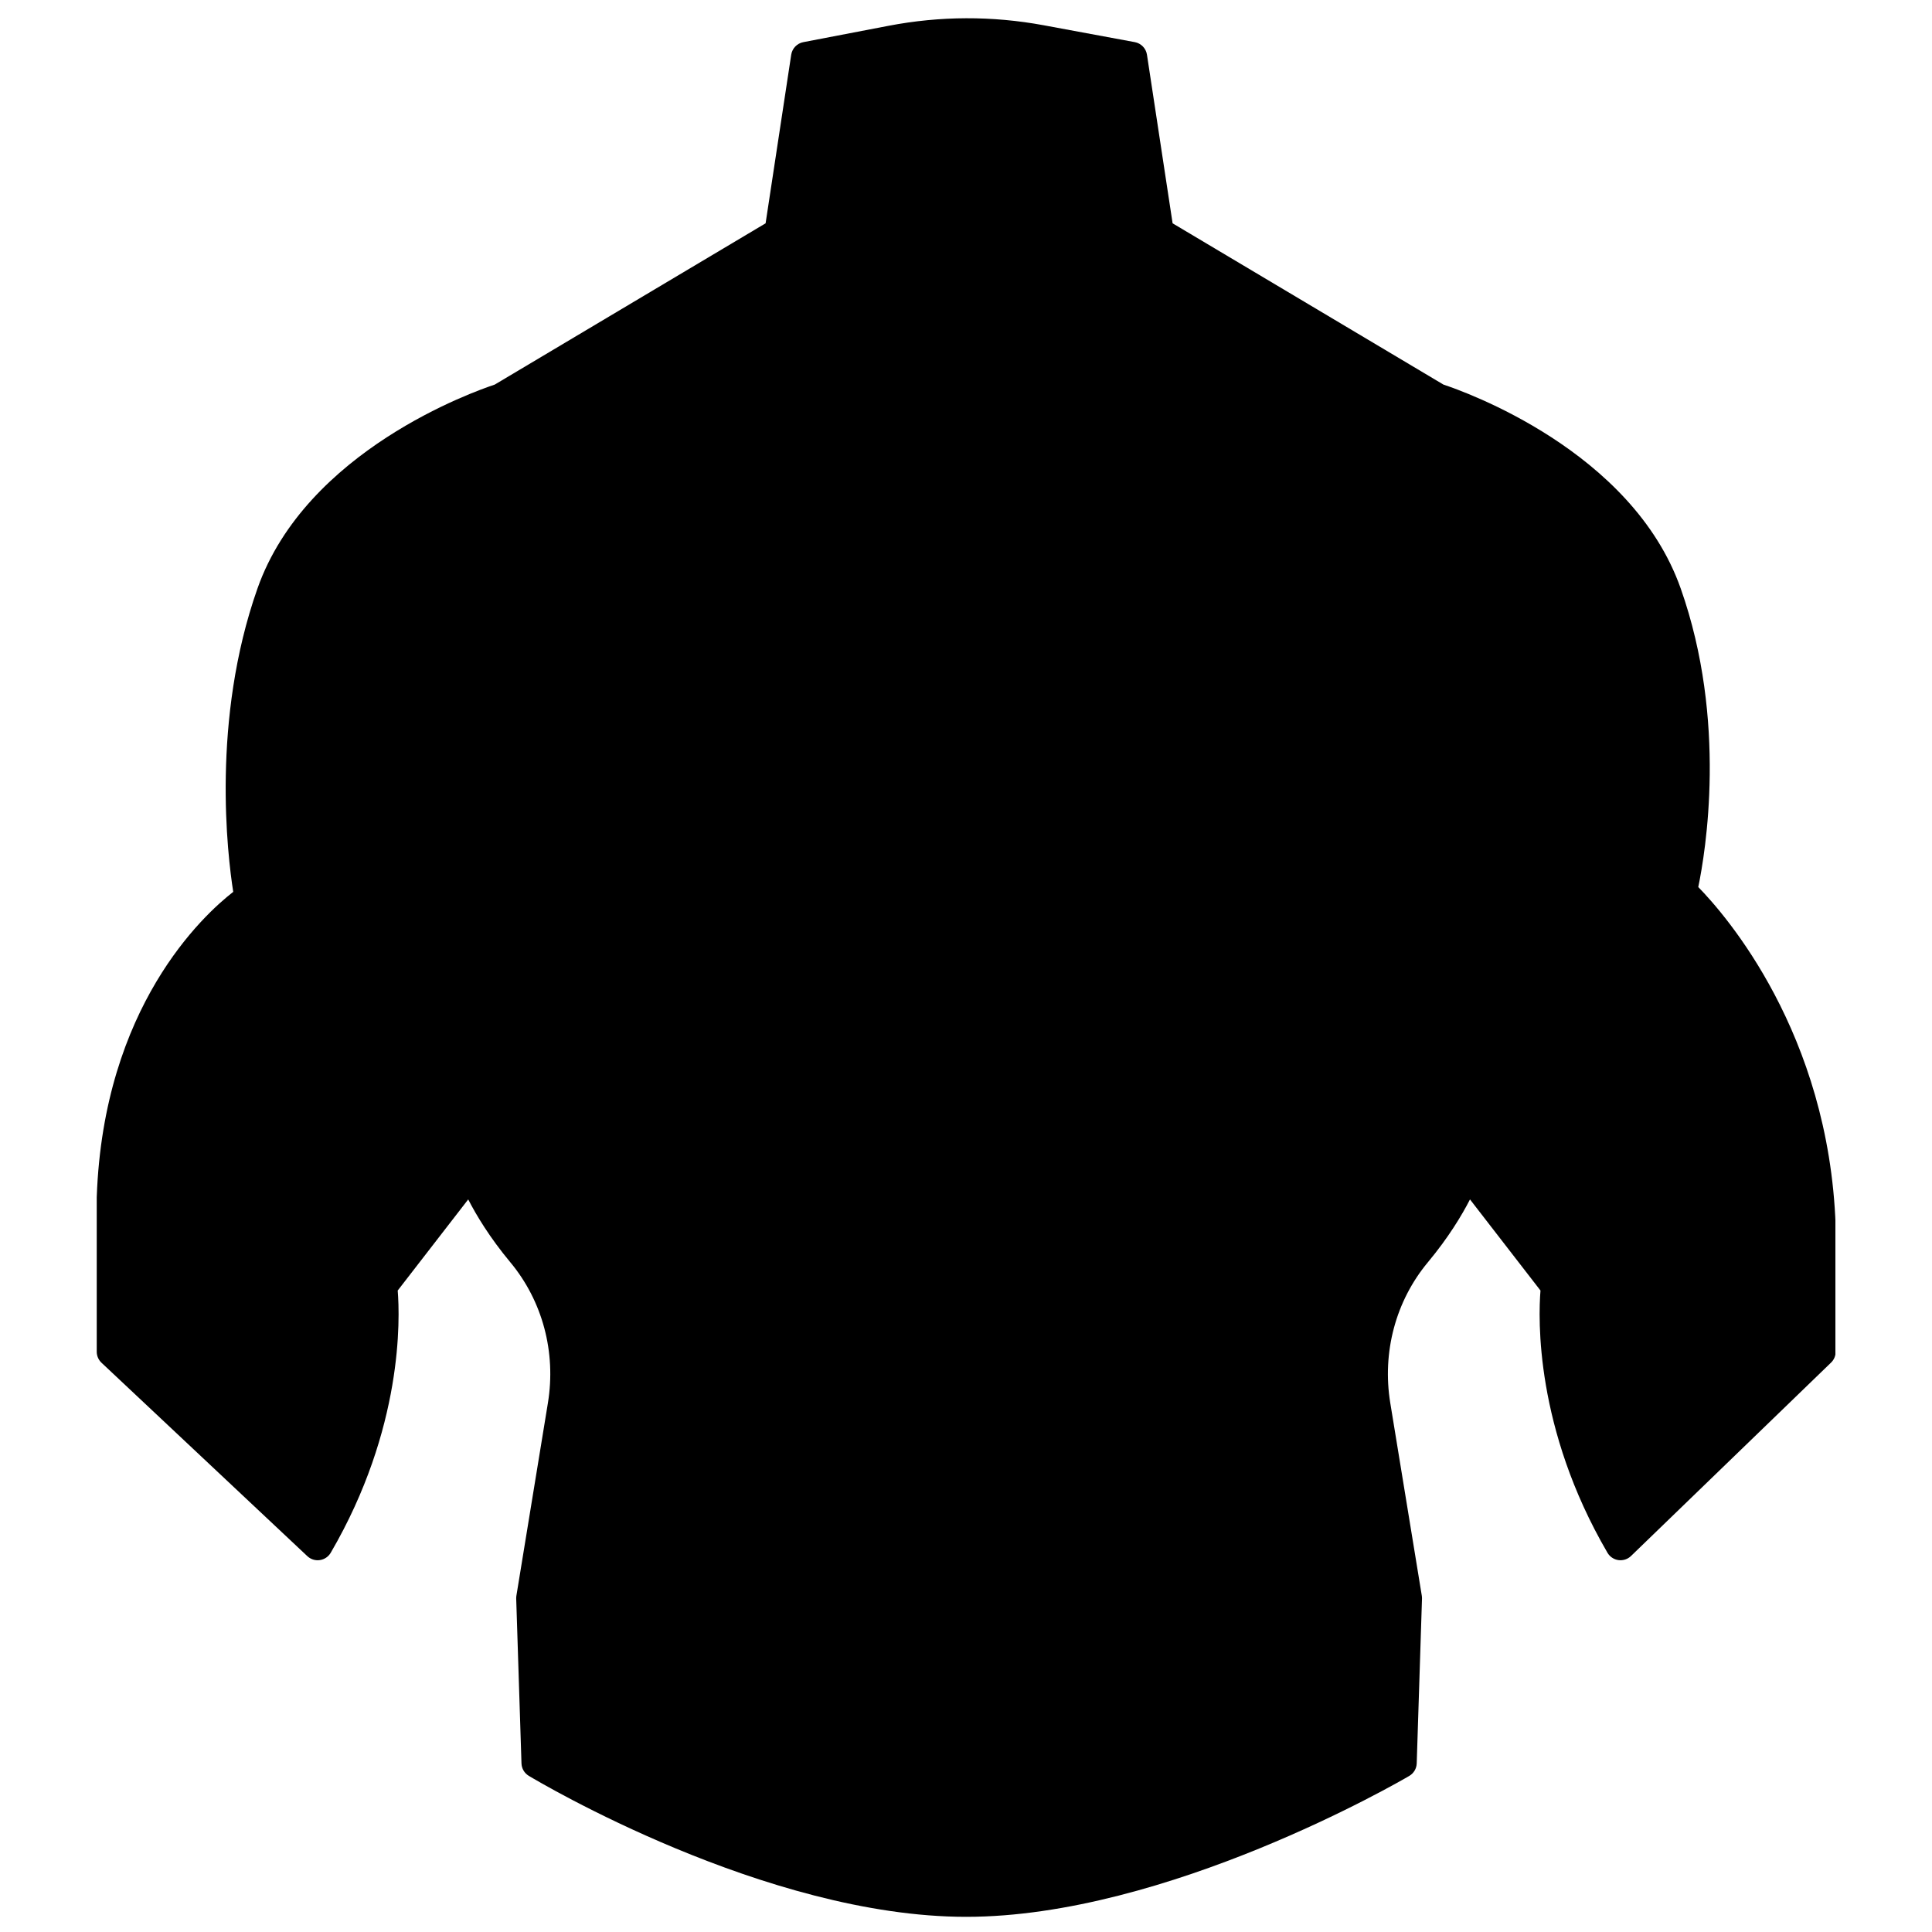
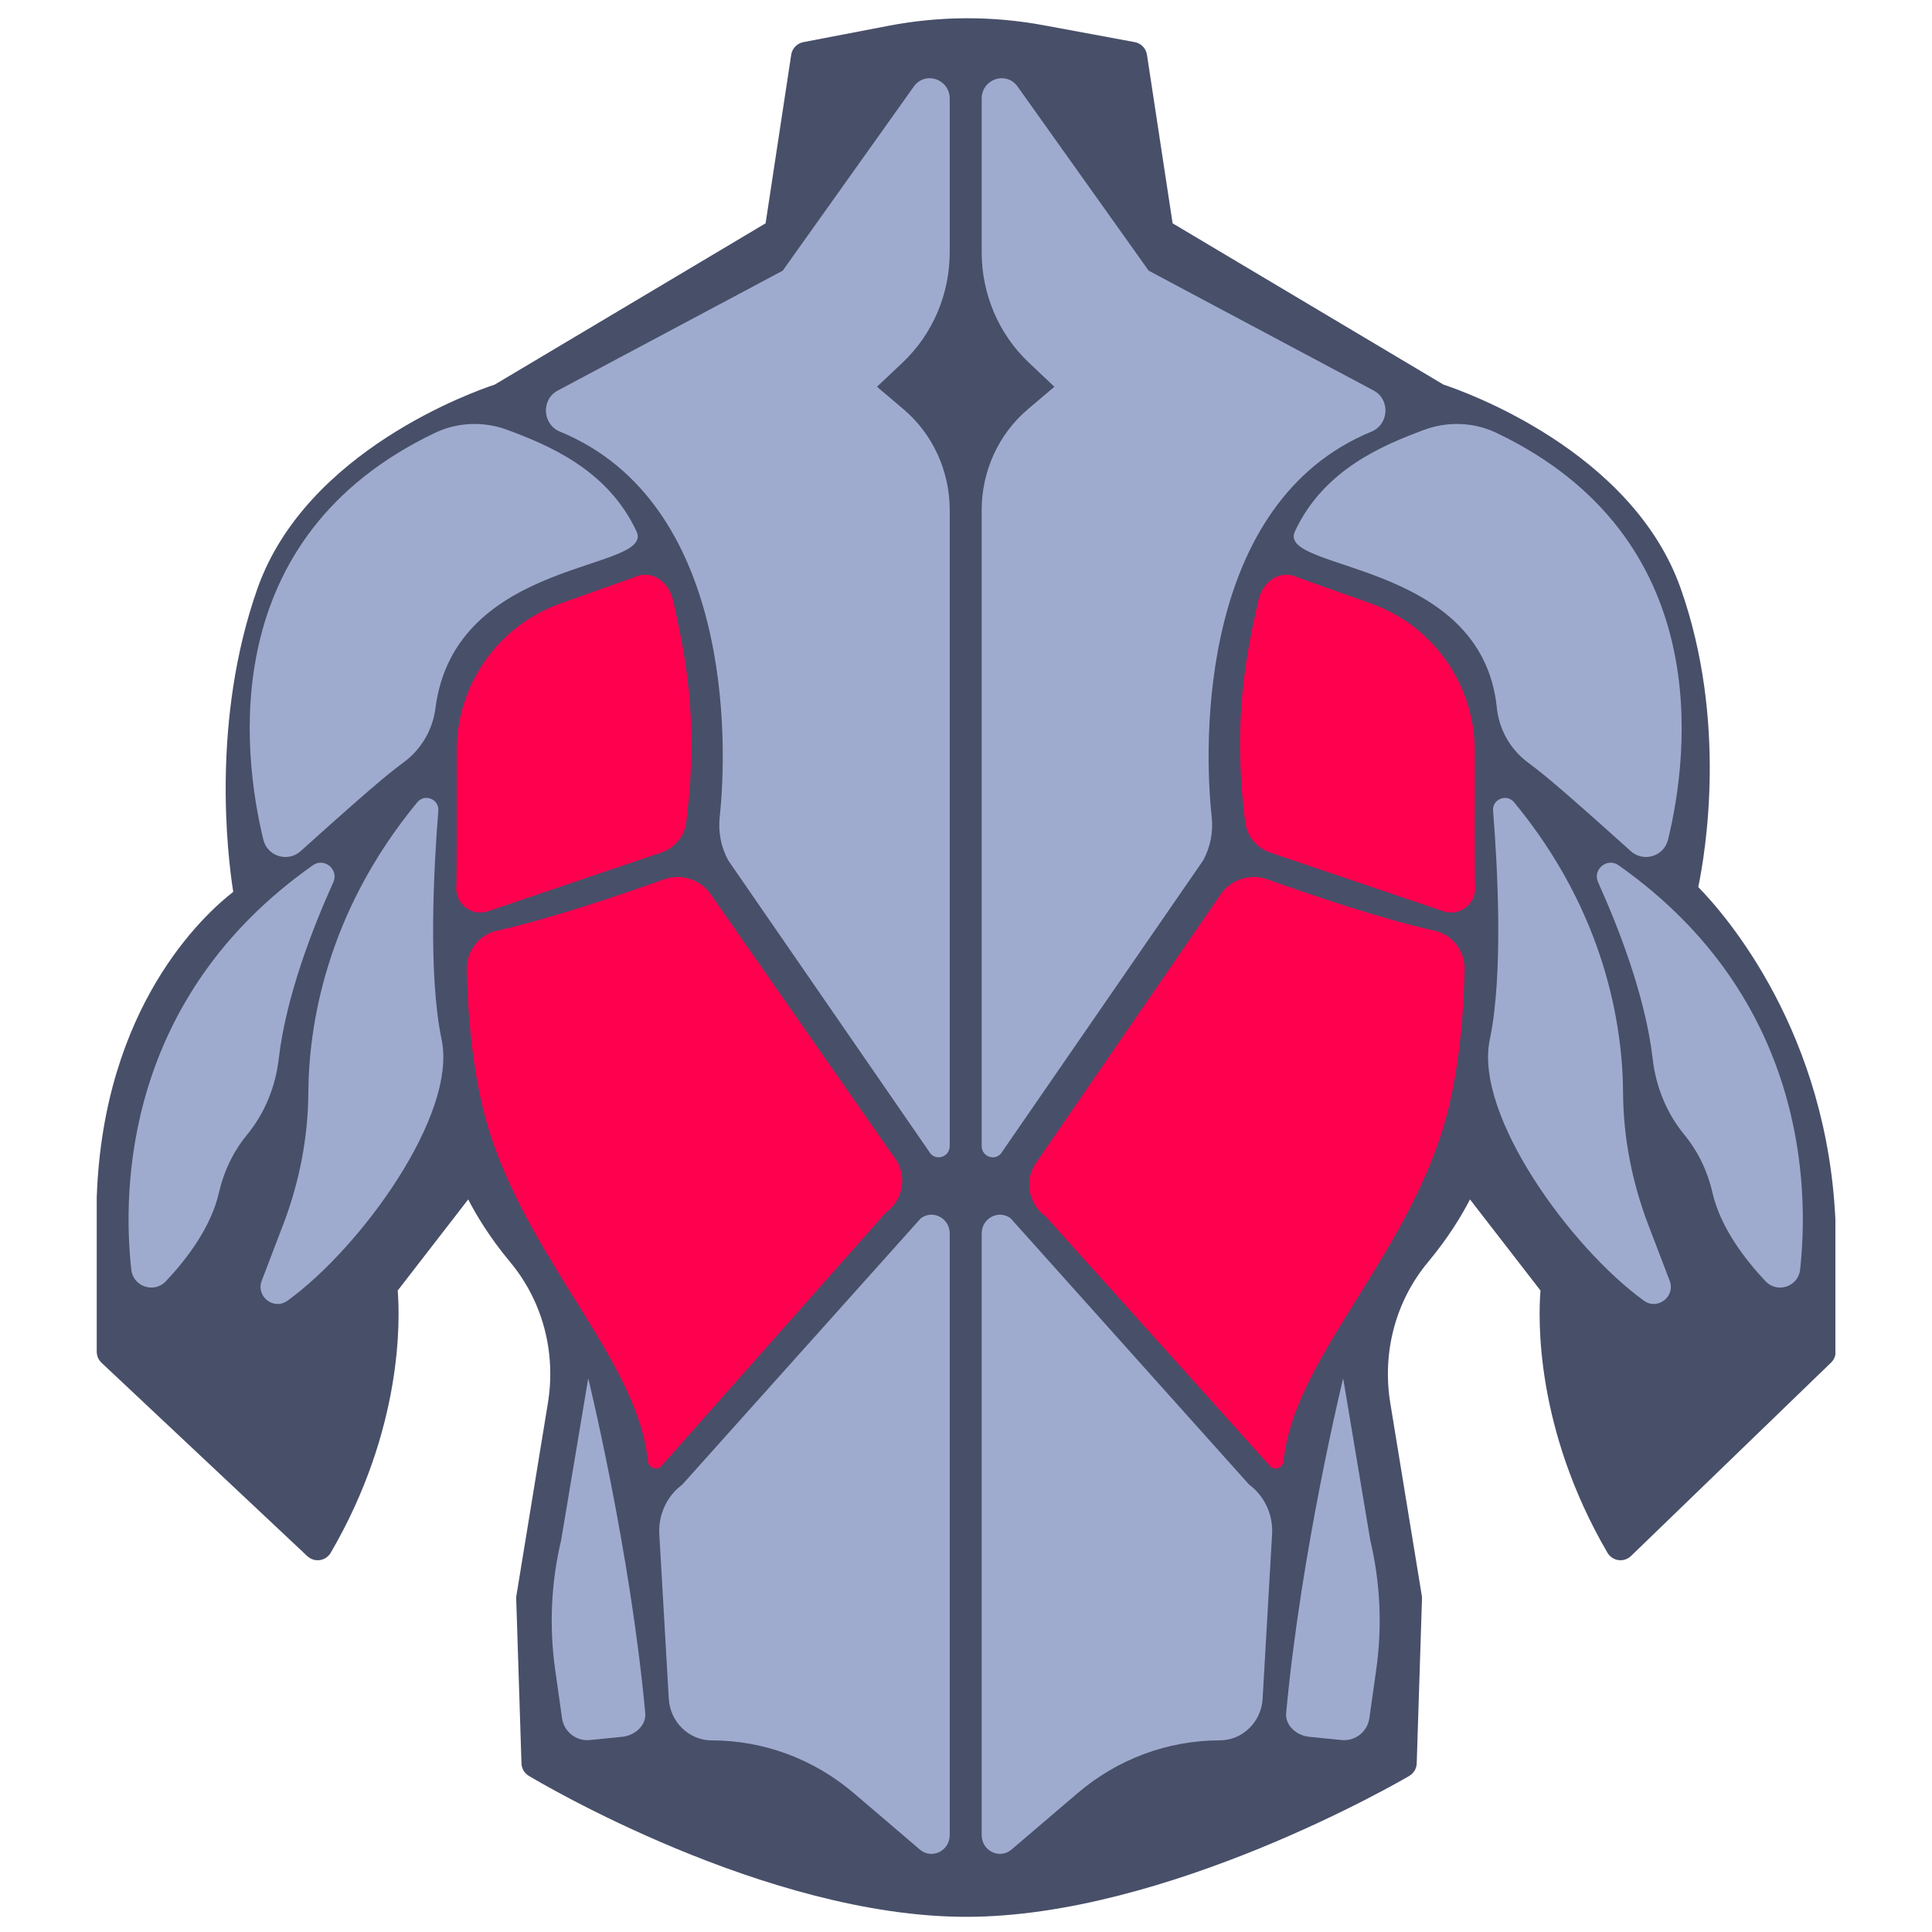
<svg xmlns="http://www.w3.org/2000/svg" width="500" zoomAndPan="magnify" viewBox="0 0 375 375" height="500" preserveAspectRatio="xMidYMid meet" version="1.0">
  <defs>
    <clipPath id="44c6368c66">
      <path d="M 18.75 3.074 L 356.25 3.074 L 356.25 372.074 L 18.75 372.074 Z M 18.75 3.074 " clip-rule="nonzero" />
    </clipPath>
  </defs>
  <g clip-path="url(#44c6368c66)">
-     <path fill="currentColor" d="M 187.539 372.055 C 148.621 372.055 104.5 345.809 102.641 344.691 C 101.785 344.176 101.25 343.266 101.219 342.27 L 100.195 310.281 C 100.191 310.094 100.203 309.902 100.234 309.715 L 106.348 272.32 C 107.961 262.465 105.301 252.508 99.047 245 C 95.043 240.188 92.457 235.879 90.879 232.805 L 77.195 250.492 C 77.633 255.859 78.277 277.242 64.195 301.387 C 63.746 302.16 62.969 302.684 62.086 302.812 C 61.199 302.945 60.305 302.66 59.652 302.047 L 19.703 264.508 C 19.113 263.953 18.777 263.18 18.777 262.371 L 18.777 232.387 C 18.777 232.352 18.777 232.316 18.781 232.281 C 20.098 195.387 39.465 177.621 45.27 173.109 C 44.145 165.949 40.98 139.723 49.973 114.23 C 59.43 87.434 92.105 75.945 96.031 74.648 L 148.602 43.344 L 153.574 10.621 C 153.762 9.395 154.703 8.414 155.926 8.18 L 172.48 5.004 C 182.465 3.09 192.598 3.055 202.598 4.906 L 220.258 8.176 C 221.488 8.406 222.438 9.387 222.625 10.621 L 227.602 43.344 L 280.172 74.648 C 284.098 75.945 316.773 87.434 326.227 114.23 C 335.305 139.953 331.027 165.469 329.633 172.176 C 334.918 177.578 354.961 200.469 356.297 237.895 C 356.301 237.93 356.301 237.965 356.301 238 L 356.301 262.371 C 356.301 263.168 355.977 263.93 355.406 264.48 L 316.578 302.02 C 315.934 302.645 315.035 302.934 314.141 302.816 C 313.246 302.691 312.461 302.164 312.008 301.387 C 297.926 277.242 298.57 255.859 299.008 250.492 L 285.324 232.805 C 283.746 235.879 281.16 240.188 277.156 245 C 270.902 252.508 268.242 262.465 269.852 272.32 L 275.969 309.715 C 276 309.902 276.012 310.094 276.008 310.281 L 274.984 342.27 C 274.953 343.277 274.406 344.195 273.535 344.707 C 271.629 345.824 226.438 372.055 187.539 372.055 Z M 187.539 372.055 " fill-opacity="1" fill-rule="nonzero" />
+     <path fill="#484f69" d="M 187.539 372.055 C 148.621 372.055 104.5 345.809 102.641 344.691 C 101.785 344.176 101.25 343.266 101.219 342.27 L 100.195 310.281 C 100.191 310.094 100.203 309.902 100.234 309.715 L 106.348 272.32 C 107.961 262.465 105.301 252.508 99.047 245 C 95.043 240.188 92.457 235.879 90.879 232.805 L 77.195 250.492 C 77.633 255.859 78.277 277.242 64.195 301.387 C 63.746 302.16 62.969 302.684 62.086 302.812 C 61.199 302.945 60.305 302.66 59.652 302.047 L 19.703 264.508 C 19.113 263.953 18.777 263.18 18.777 262.371 L 18.777 232.387 C 18.777 232.352 18.777 232.316 18.781 232.281 C 20.098 195.387 39.465 177.621 45.27 173.109 C 44.145 165.949 40.98 139.723 49.973 114.23 C 59.43 87.434 92.105 75.945 96.031 74.648 L 148.602 43.344 L 153.574 10.621 C 153.762 9.395 154.703 8.414 155.926 8.18 L 172.48 5.004 C 182.465 3.09 192.598 3.055 202.598 4.906 L 220.258 8.176 C 221.488 8.406 222.438 9.387 222.625 10.621 L 227.602 43.344 L 280.172 74.648 C 284.098 75.945 316.773 87.434 326.227 114.23 C 335.305 139.953 331.027 165.469 329.633 172.176 C 334.918 177.578 354.961 200.469 356.297 237.895 C 356.301 237.93 356.301 237.965 356.301 238 L 356.301 262.371 C 356.301 263.168 355.977 263.93 355.406 264.48 L 316.578 302.02 C 315.934 302.645 315.035 302.934 314.141 302.816 C 313.246 302.691 312.461 302.164 312.008 301.387 C 297.926 277.242 298.57 255.859 299.008 250.492 L 285.324 232.805 C 283.746 235.879 281.16 240.188 277.156 245 C 270.902 252.508 268.242 262.465 269.852 272.32 L 275.969 309.715 C 276 309.902 276.012 310.094 276.008 310.281 L 274.984 342.27 C 274.953 343.277 274.406 344.195 273.535 344.707 C 271.629 345.824 226.438 372.055 187.539 372.055 Z M 187.539 372.055 " fill-opacity="1" fill-rule="nonzero" />
  </g>
-   <path fill="currentColor" d="M 184.34 19.172 L 184.34 48.945 C 184.34 57.098 181.023 64.871 175.195 70.375 L 170.223 75.07 L 175.359 79.422 C 181.047 84.238 184.34 91.426 184.34 99.008 L 184.34 222.422 C 184.34 224.695 181.41 225.488 180.328 223.504 L 141.348 166.996 C 139.945 164.43 139.375 161.473 139.695 158.547 C 141.285 144.035 142.125 97.527 108.668 83.77 C 105.273 82.371 105.008 77.535 108.258 75.805 L 151.926 52.539 L 177.359 16.816 C 179.57 13.715 184.34 15.324 184.34 19.172 Z M 184.34 19.172 " fill-opacity="1" fill-rule="nonzero" />
-   <path fill="currentColor" d="M 84.438 84.016 C 88.855 81.906 93.957 81.746 98.547 83.465 C 106.191 86.332 117.879 91 123.539 103.129 C 127.215 111.012 88.297 107.969 84.52 137.477 C 84.004 141.504 81.922 145.176 78.727 147.68 C 76.18 149.676 75.605 149.676 58.352 165.207 C 55.871 167.438 51.906 166.223 51.117 162.984 C 47.055 146.262 41.855 104.328 84.438 84.016 Z M 84.438 84.016 " fill-opacity="1" fill-rule="nonzero" />
-   <path fill="currentColor" d="M 88.645 145.781 C 88.609 132.914 96.695 121.426 108.816 117.121 L 123.043 112.066 C 126.449 110.445 129.824 112.867 130.645 116.551 C 132.906 126.75 135.727 139.52 133.199 159.559 C 132.855 162.285 130.984 164.582 128.383 165.465 L 94.73 176.871 C 91.625 177.922 88.434 175.535 88.566 172.258 C 88.676 169.523 88.672 157.234 88.645 145.781 Z M 88.645 145.781 " fill-opacity="1" fill-rule="nonzero" />
-   <path fill="currentColor" d="M 96.465 180.641 C 92.984 181.406 90.551 184.547 90.613 188.113 C 90.754 195.984 91.598 209.633 95.391 220.875 C 103.938 246.18 123.836 264.543 125.762 283.652 C 125.879 284.832 127.238 285.434 128.203 284.746 L 171.941 235.355 C 175.137 233.078 176.059 228.73 174.055 225.352 L 137.738 173.281 C 135.645 170.582 132.062 169.535 128.848 170.688 C 121.168 173.438 106.812 178.367 96.465 180.641 Z M 96.465 180.641 " fill-opacity="1" fill-rule="nonzero" />
-   <path fill="currentColor" d="M 64.695 171.246 C 60.859 179.73 55.52 193.258 54.109 205.477 C 53.48 210.898 51.414 216.059 47.941 220.266 C 45.805 222.855 43.641 226.527 42.488 231.527 C 40.918 238.344 36.094 244.566 32.188 248.695 C 29.91 251.105 25.848 249.742 25.484 246.445 C 23.754 230.82 24.148 193.723 60.723 167.949 C 62.941 166.383 65.812 168.77 64.695 171.246 Z M 64.695 171.246 " fill-opacity="1" fill-rule="nonzero" />
-   <path fill="currentColor" d="M 81.004 155.711 C 82.438 153.977 85.258 155.121 85.078 157.363 C 84.211 168.203 83.055 189.137 85.719 201.793 C 88.789 216.391 69.988 242.207 55.801 252.465 C 53.152 254.379 49.633 251.652 50.801 248.594 L 54.953 237.734 C 58.086 229.543 59.797 220.863 59.848 212.098 C 59.922 199.434 63.121 177.379 81.004 155.711 Z M 81.004 155.711 " fill-opacity="1" fill-rule="nonzero" />
-   <path fill="currentColor" d="M 184.34 239.426 L 184.34 356.18 C 184.34 359.27 180.848 360.965 178.539 358.992 L 165.723 348.051 C 157.965 341.426 148.211 337.805 138.141 337.805 C 133.723 337.805 130.07 334.254 129.809 329.707 L 127.973 297.793 C 127.754 294.004 129.441 290.367 132.434 288.16 L 178.738 236.457 C 181.086 234.73 184.34 236.457 184.34 239.426 Z M 184.34 239.426 " fill-opacity="1" fill-rule="nonzero" />
-   <path fill="currentColor" d="M 114.176 267.535 C 114.176 267.535 122.312 300.75 125.242 332.508 C 125.469 334.953 123.141 336.922 120.691 337.121 L 114.406 337.75 C 111.789 337.965 109.457 336.102 109.09 333.496 L 107.754 324.043 C 106.57 315.676 106.965 307.164 108.918 298.941 Z M 114.176 267.535 " fill-opacity="1" fill-rule="nonzero" />
-   <path fill="currentColor" d="M 190.543 19.172 L 190.543 48.945 C 190.543 57.098 193.859 64.871 199.691 70.375 L 204.66 75.07 L 199.523 79.422 C 193.836 84.238 190.543 91.426 190.543 99.008 L 190.543 222.422 C 190.543 224.695 193.473 225.488 194.555 223.504 L 233.535 166.996 C 234.938 164.43 235.512 161.473 235.188 158.547 C 233.598 144.035 232.758 97.527 266.215 83.77 C 269.609 82.371 269.875 77.535 266.629 75.805 L 222.957 52.539 L 197.523 16.816 C 195.312 13.715 190.543 15.324 190.543 19.172 Z M 190.543 19.172 " fill-opacity="1" fill-rule="nonzero" />
-   <path fill="currentColor" d="M 290.449 84.016 C 286.027 81.906 280.926 81.746 276.336 83.465 C 268.691 86.332 257.004 91 251.348 103.129 C 247.68 110.992 287.566 108.402 290.535 137.367 C 290.957 141.48 293.031 145.25 296.297 147.789 C 298.73 149.68 299.598 149.965 316.535 165.207 C 319.012 167.438 322.977 166.223 323.766 162.984 C 327.828 146.262 333.027 104.328 290.449 84.016 Z M 290.449 84.016 " fill-opacity="1" fill-rule="nonzero" />
-   <path fill="currentColor" d="M 286.242 145.781 C 286.273 132.914 278.188 121.426 266.066 117.121 L 251.84 112.066 C 248.438 110.445 245.059 112.867 244.242 116.551 C 241.977 126.75 239.156 139.52 241.688 159.559 C 242.031 162.285 243.898 164.582 246.5 165.465 L 280.152 176.871 C 283.258 177.922 286.449 175.535 286.316 172.258 C 286.211 169.523 286.211 157.234 286.242 145.781 Z M 286.242 145.781 " fill-opacity="1" fill-rule="nonzero" />
-   <path fill="currentColor" d="M 278.418 180.641 C 281.898 181.406 284.332 184.547 284.27 188.113 C 284.133 195.984 283.289 209.633 279.492 220.875 C 270.945 246.18 251.047 264.543 249.121 283.652 C 249.004 284.832 247.645 285.434 246.68 284.746 L 202.941 236.09 C 199.746 233.812 198.824 229.461 200.828 226.086 L 237.145 173.281 C 239.238 170.582 242.82 169.535 246.035 170.688 C 253.715 173.438 268.07 178.367 278.418 180.641 Z M 278.418 180.641 " fill-opacity="1" fill-rule="nonzero" />
-   <path fill="currentColor" d="M 310.188 171.246 C 314.023 179.73 319.363 193.258 320.777 205.477 C 321.402 210.898 323.469 216.059 326.945 220.266 C 329.082 222.855 331.242 226.527 332.395 231.527 C 333.969 238.344 338.793 244.566 342.699 248.695 C 344.977 251.105 349.035 249.742 349.398 246.445 C 351.133 230.82 350.734 193.723 314.164 167.949 C 311.941 166.383 309.07 168.77 310.188 171.246 Z M 310.188 171.246 " fill-opacity="1" fill-rule="nonzero" />
-   <path fill="currentColor" d="M 293.879 155.711 C 292.449 153.977 289.625 155.121 289.805 157.363 C 290.672 168.203 291.828 189.137 289.164 201.793 C 286.094 216.391 304.898 242.207 319.082 252.465 C 321.73 254.379 325.25 251.652 324.082 248.594 L 319.93 237.734 C 316.801 229.543 315.086 220.863 315.035 212.098 C 314.961 199.434 311.762 177.379 293.879 155.711 Z M 293.879 155.711 " fill-opacity="1" fill-rule="nonzero" />
-   <path fill="currentColor" d="M 190.543 239.426 L 190.543 356.18 C 190.543 359.27 194.035 360.965 196.344 358.992 L 209.16 348.051 C 216.918 341.426 226.672 337.805 236.742 337.805 C 241.16 337.805 244.816 334.254 245.074 329.707 L 246.91 297.793 C 247.129 294.004 245.445 290.367 242.449 288.16 L 196.145 236.457 C 193.801 234.73 190.543 236.457 190.543 239.426 Z M 190.543 239.426 " fill-opacity="1" fill-rule="nonzero" />
-   <path fill="currentColor" d="M 260.707 267.535 C 260.707 267.535 252.57 300.75 249.641 332.508 C 249.414 334.953 251.742 336.922 254.191 337.121 L 260.477 337.75 C 263.094 337.965 265.426 336.102 265.793 333.496 L 267.129 324.043 C 268.312 315.676 267.918 307.164 265.965 298.941 Z M 260.707 267.535 " fill-opacity="1" fill-rule="nonzero" />
+   <path fill="#9fabce" d="M 184.34 19.172 L 184.34 48.945 C 184.34 57.098 181.023 64.871 175.195 70.375 L 170.223 75.07 L 175.359 79.422 C 181.047 84.238 184.34 91.426 184.34 99.008 L 184.34 222.422 C 184.34 224.695 181.41 225.488 180.328 223.504 L 141.348 166.996 C 139.945 164.43 139.375 161.473 139.695 158.547 C 141.285 144.035 142.125 97.527 108.668 83.77 C 105.273 82.371 105.008 77.535 108.258 75.805 L 151.926 52.539 L 177.359 16.816 C 179.57 13.715 184.34 15.324 184.34 19.172 Z M 184.34 19.172 " fill-opacity="1" fill-rule="nonzero" />
+   <path fill="#9fabce" d="M 84.438 84.016 C 88.855 81.906 93.957 81.746 98.547 83.465 C 106.191 86.332 117.879 91 123.539 103.129 C 127.215 111.012 88.297 107.969 84.52 137.477 C 84.004 141.504 81.922 145.176 78.727 147.68 C 76.18 149.676 75.605 149.676 58.352 165.207 C 55.871 167.438 51.906 166.223 51.117 162.984 C 47.055 146.262 41.855 104.328 84.438 84.016 Z M 84.438 84.016 " fill-opacity="1" fill-rule="nonzero" />
+   <path fill="#ff004f" d="M 88.645 145.781 C 88.609 132.914 96.695 121.426 108.816 117.121 L 123.043 112.066 C 126.449 110.445 129.824 112.867 130.645 116.551 C 132.906 126.75 135.727 139.52 133.199 159.559 C 132.855 162.285 130.984 164.582 128.383 165.465 L 94.73 176.871 C 91.625 177.922 88.434 175.535 88.566 172.258 C 88.676 169.523 88.672 157.234 88.645 145.781 Z M 88.645 145.781 " fill-opacity="1" fill-rule="nonzero" />
+   <path fill="#ff004f" d="M 96.465 180.641 C 92.984 181.406 90.551 184.547 90.613 188.113 C 90.754 195.984 91.598 209.633 95.391 220.875 C 103.938 246.18 123.836 264.543 125.762 283.652 C 125.879 284.832 127.238 285.434 128.203 284.746 L 171.941 235.355 C 175.137 233.078 176.059 228.73 174.055 225.352 L 137.738 173.281 C 135.645 170.582 132.062 169.535 128.848 170.688 C 121.168 173.438 106.812 178.367 96.465 180.641 Z M 96.465 180.641 " fill-opacity="1" fill-rule="nonzero" />
+   <path fill="#9fabce" d="M 64.695 171.246 C 60.859 179.73 55.52 193.258 54.109 205.477 C 53.48 210.898 51.414 216.059 47.941 220.266 C 45.805 222.855 43.641 226.527 42.488 231.527 C 40.918 238.344 36.094 244.566 32.188 248.695 C 29.91 251.105 25.848 249.742 25.484 246.445 C 23.754 230.82 24.148 193.723 60.723 167.949 C 62.941 166.383 65.812 168.77 64.695 171.246 Z M 64.695 171.246 " fill-opacity="1" fill-rule="nonzero" />
+   <path fill="#9fabce" d="M 81.004 155.711 C 82.438 153.977 85.258 155.121 85.078 157.363 C 84.211 168.203 83.055 189.137 85.719 201.793 C 88.789 216.391 69.988 242.207 55.801 252.465 C 53.152 254.379 49.633 251.652 50.801 248.594 L 54.953 237.734 C 58.086 229.543 59.797 220.863 59.848 212.098 C 59.922 199.434 63.121 177.379 81.004 155.711 Z M 81.004 155.711 " fill-opacity="1" fill-rule="nonzero" />
+   <path fill="#9fabce" d="M 184.34 239.426 L 184.34 356.18 C 184.34 359.27 180.848 360.965 178.539 358.992 L 165.723 348.051 C 157.965 341.426 148.211 337.805 138.141 337.805 C 133.723 337.805 130.07 334.254 129.809 329.707 L 127.973 297.793 C 127.754 294.004 129.441 290.367 132.434 288.16 L 178.738 236.457 C 181.086 234.73 184.34 236.457 184.34 239.426 Z M 184.34 239.426 " fill-opacity="1" fill-rule="nonzero" />
+   <path fill="#9fabce" d="M 114.176 267.535 C 114.176 267.535 122.312 300.75 125.242 332.508 C 125.469 334.953 123.141 336.922 120.691 337.121 L 114.406 337.75 C 111.789 337.965 109.457 336.102 109.09 333.496 L 107.754 324.043 C 106.57 315.676 106.965 307.164 108.918 298.941 Z M 114.176 267.535 " fill-opacity="1" fill-rule="nonzero" />
+   <path fill="#9fabce" d="M 190.543 19.172 L 190.543 48.945 C 190.543 57.098 193.859 64.871 199.691 70.375 L 204.66 75.07 L 199.523 79.422 C 193.836 84.238 190.543 91.426 190.543 99.008 L 190.543 222.422 C 190.543 224.695 193.473 225.488 194.555 223.504 L 233.535 166.996 C 234.938 164.43 235.512 161.473 235.188 158.547 C 233.598 144.035 232.758 97.527 266.215 83.77 C 269.609 82.371 269.875 77.535 266.629 75.805 L 222.957 52.539 L 197.523 16.816 C 195.312 13.715 190.543 15.324 190.543 19.172 Z M 190.543 19.172 " fill-opacity="1" fill-rule="nonzero" />
+   <path fill="#9fabce" d="M 290.449 84.016 C 286.027 81.906 280.926 81.746 276.336 83.465 C 268.691 86.332 257.004 91 251.348 103.129 C 247.68 110.992 287.566 108.402 290.535 137.367 C 290.957 141.48 293.031 145.25 296.297 147.789 C 298.73 149.68 299.598 149.965 316.535 165.207 C 319.012 167.438 322.977 166.223 323.766 162.984 C 327.828 146.262 333.027 104.328 290.449 84.016 Z M 290.449 84.016 " fill-opacity="1" fill-rule="nonzero" />
+   <path fill="#ff004f" d="M 286.242 145.781 C 286.273 132.914 278.188 121.426 266.066 117.121 L 251.84 112.066 C 248.438 110.445 245.059 112.867 244.242 116.551 C 241.977 126.75 239.156 139.52 241.688 159.559 C 242.031 162.285 243.898 164.582 246.5 165.465 L 280.152 176.871 C 283.258 177.922 286.449 175.535 286.316 172.258 C 286.211 169.523 286.211 157.234 286.242 145.781 Z M 286.242 145.781 " fill-opacity="1" fill-rule="nonzero" />
+   <path fill="#ff004f" d="M 278.418 180.641 C 281.898 181.406 284.332 184.547 284.27 188.113 C 284.133 195.984 283.289 209.633 279.492 220.875 C 270.945 246.18 251.047 264.543 249.121 283.652 C 249.004 284.832 247.645 285.434 246.68 284.746 L 202.941 236.09 C 199.746 233.812 198.824 229.461 200.828 226.086 L 237.145 173.281 C 239.238 170.582 242.82 169.535 246.035 170.688 C 253.715 173.438 268.07 178.367 278.418 180.641 Z M 278.418 180.641 " fill-opacity="1" fill-rule="nonzero" />
+   <path fill="#9fabce" d="M 310.188 171.246 C 314.023 179.73 319.363 193.258 320.777 205.477 C 321.402 210.898 323.469 216.059 326.945 220.266 C 329.082 222.855 331.242 226.527 332.395 231.527 C 333.969 238.344 338.793 244.566 342.699 248.695 C 344.977 251.105 349.035 249.742 349.398 246.445 C 351.133 230.82 350.734 193.723 314.164 167.949 C 311.941 166.383 309.07 168.77 310.188 171.246 Z M 310.188 171.246 " fill-opacity="1" fill-rule="nonzero" />
+   <path fill="#9fabce" d="M 293.879 155.711 C 292.449 153.977 289.625 155.121 289.805 157.363 C 290.672 168.203 291.828 189.137 289.164 201.793 C 286.094 216.391 304.898 242.207 319.082 252.465 C 321.73 254.379 325.25 251.652 324.082 248.594 L 319.93 237.734 C 316.801 229.543 315.086 220.863 315.035 212.098 C 314.961 199.434 311.762 177.379 293.879 155.711 Z M 293.879 155.711 " fill-opacity="1" fill-rule="nonzero" />
+   <path fill="#9fabce" d="M 190.543 239.426 L 190.543 356.18 C 190.543 359.27 194.035 360.965 196.344 358.992 L 209.16 348.051 C 216.918 341.426 226.672 337.805 236.742 337.805 C 241.16 337.805 244.816 334.254 245.074 329.707 L 246.91 297.793 C 247.129 294.004 245.445 290.367 242.449 288.16 L 196.145 236.457 C 193.801 234.73 190.543 236.457 190.543 239.426 Z M 190.543 239.426 " fill-opacity="1" fill-rule="nonzero" />
+   <path fill="#9fabce" d="M 260.707 267.535 C 260.707 267.535 252.57 300.75 249.641 332.508 C 249.414 334.953 251.742 336.922 254.191 337.121 L 260.477 337.75 C 263.094 337.965 265.426 336.102 265.793 333.496 L 267.129 324.043 C 268.312 315.676 267.918 307.164 265.965 298.941 Z M 260.707 267.535 " fill-opacity="1" fill-rule="nonzero" />
</svg>
